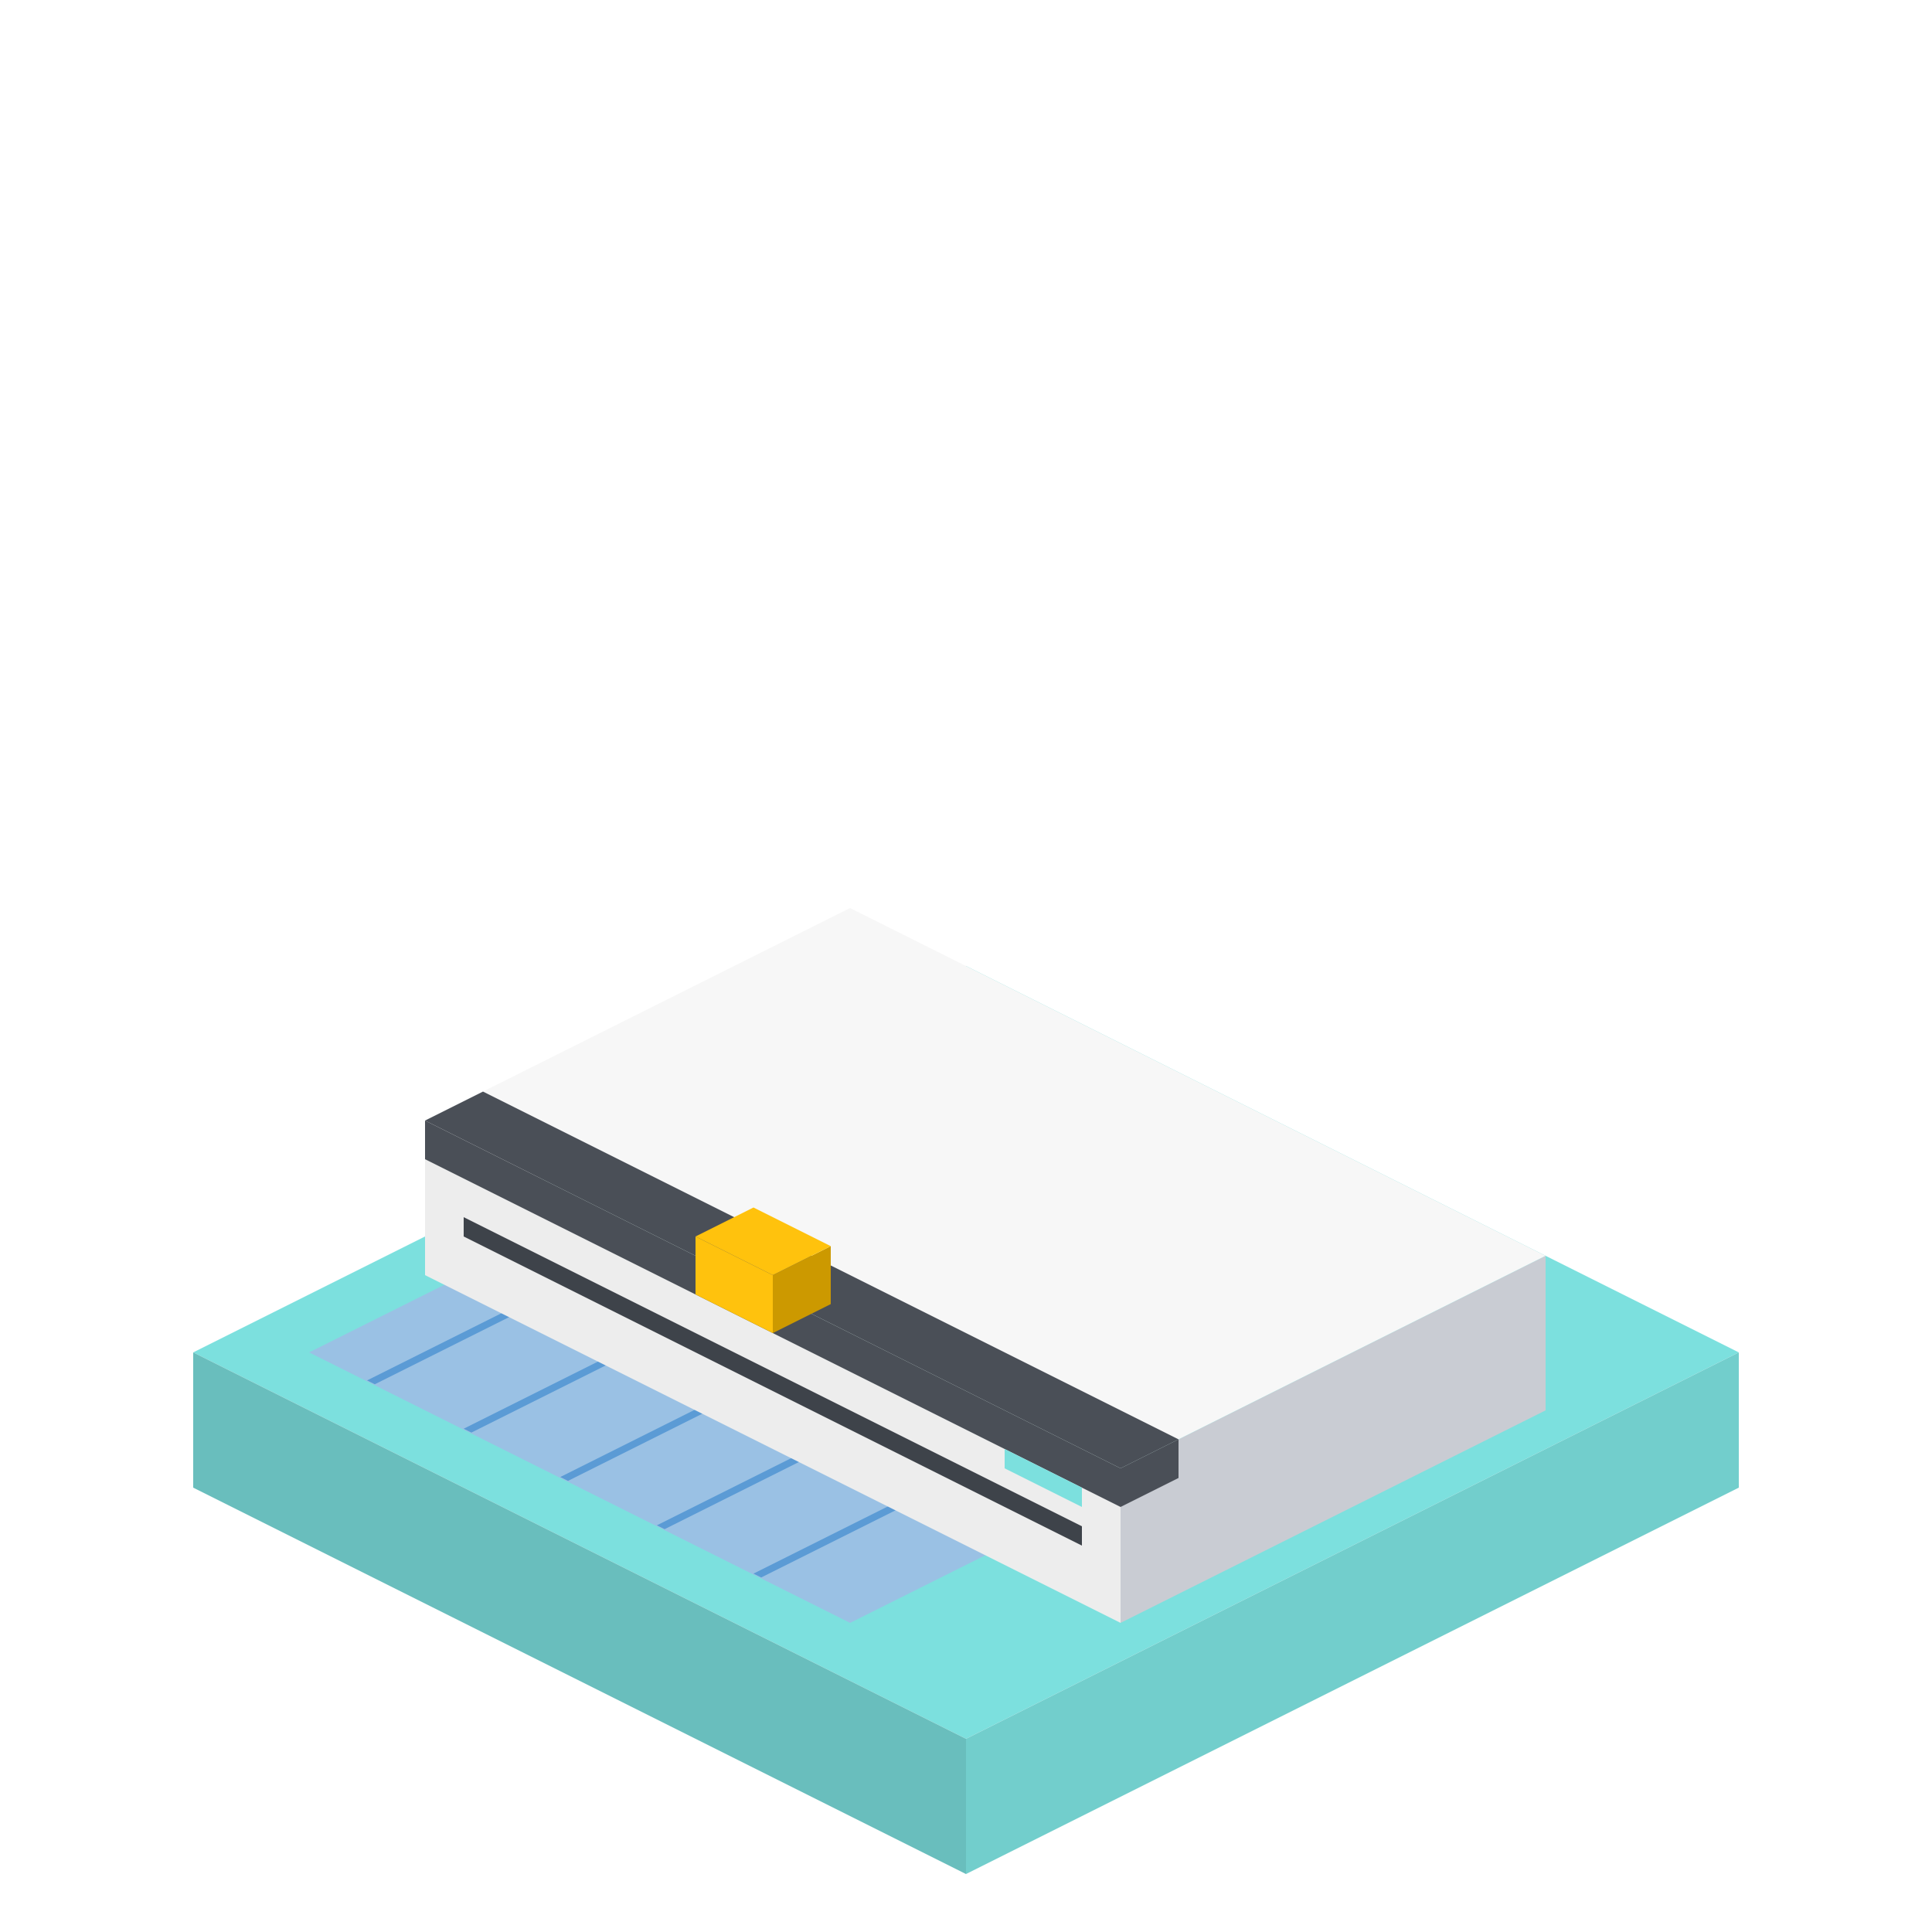
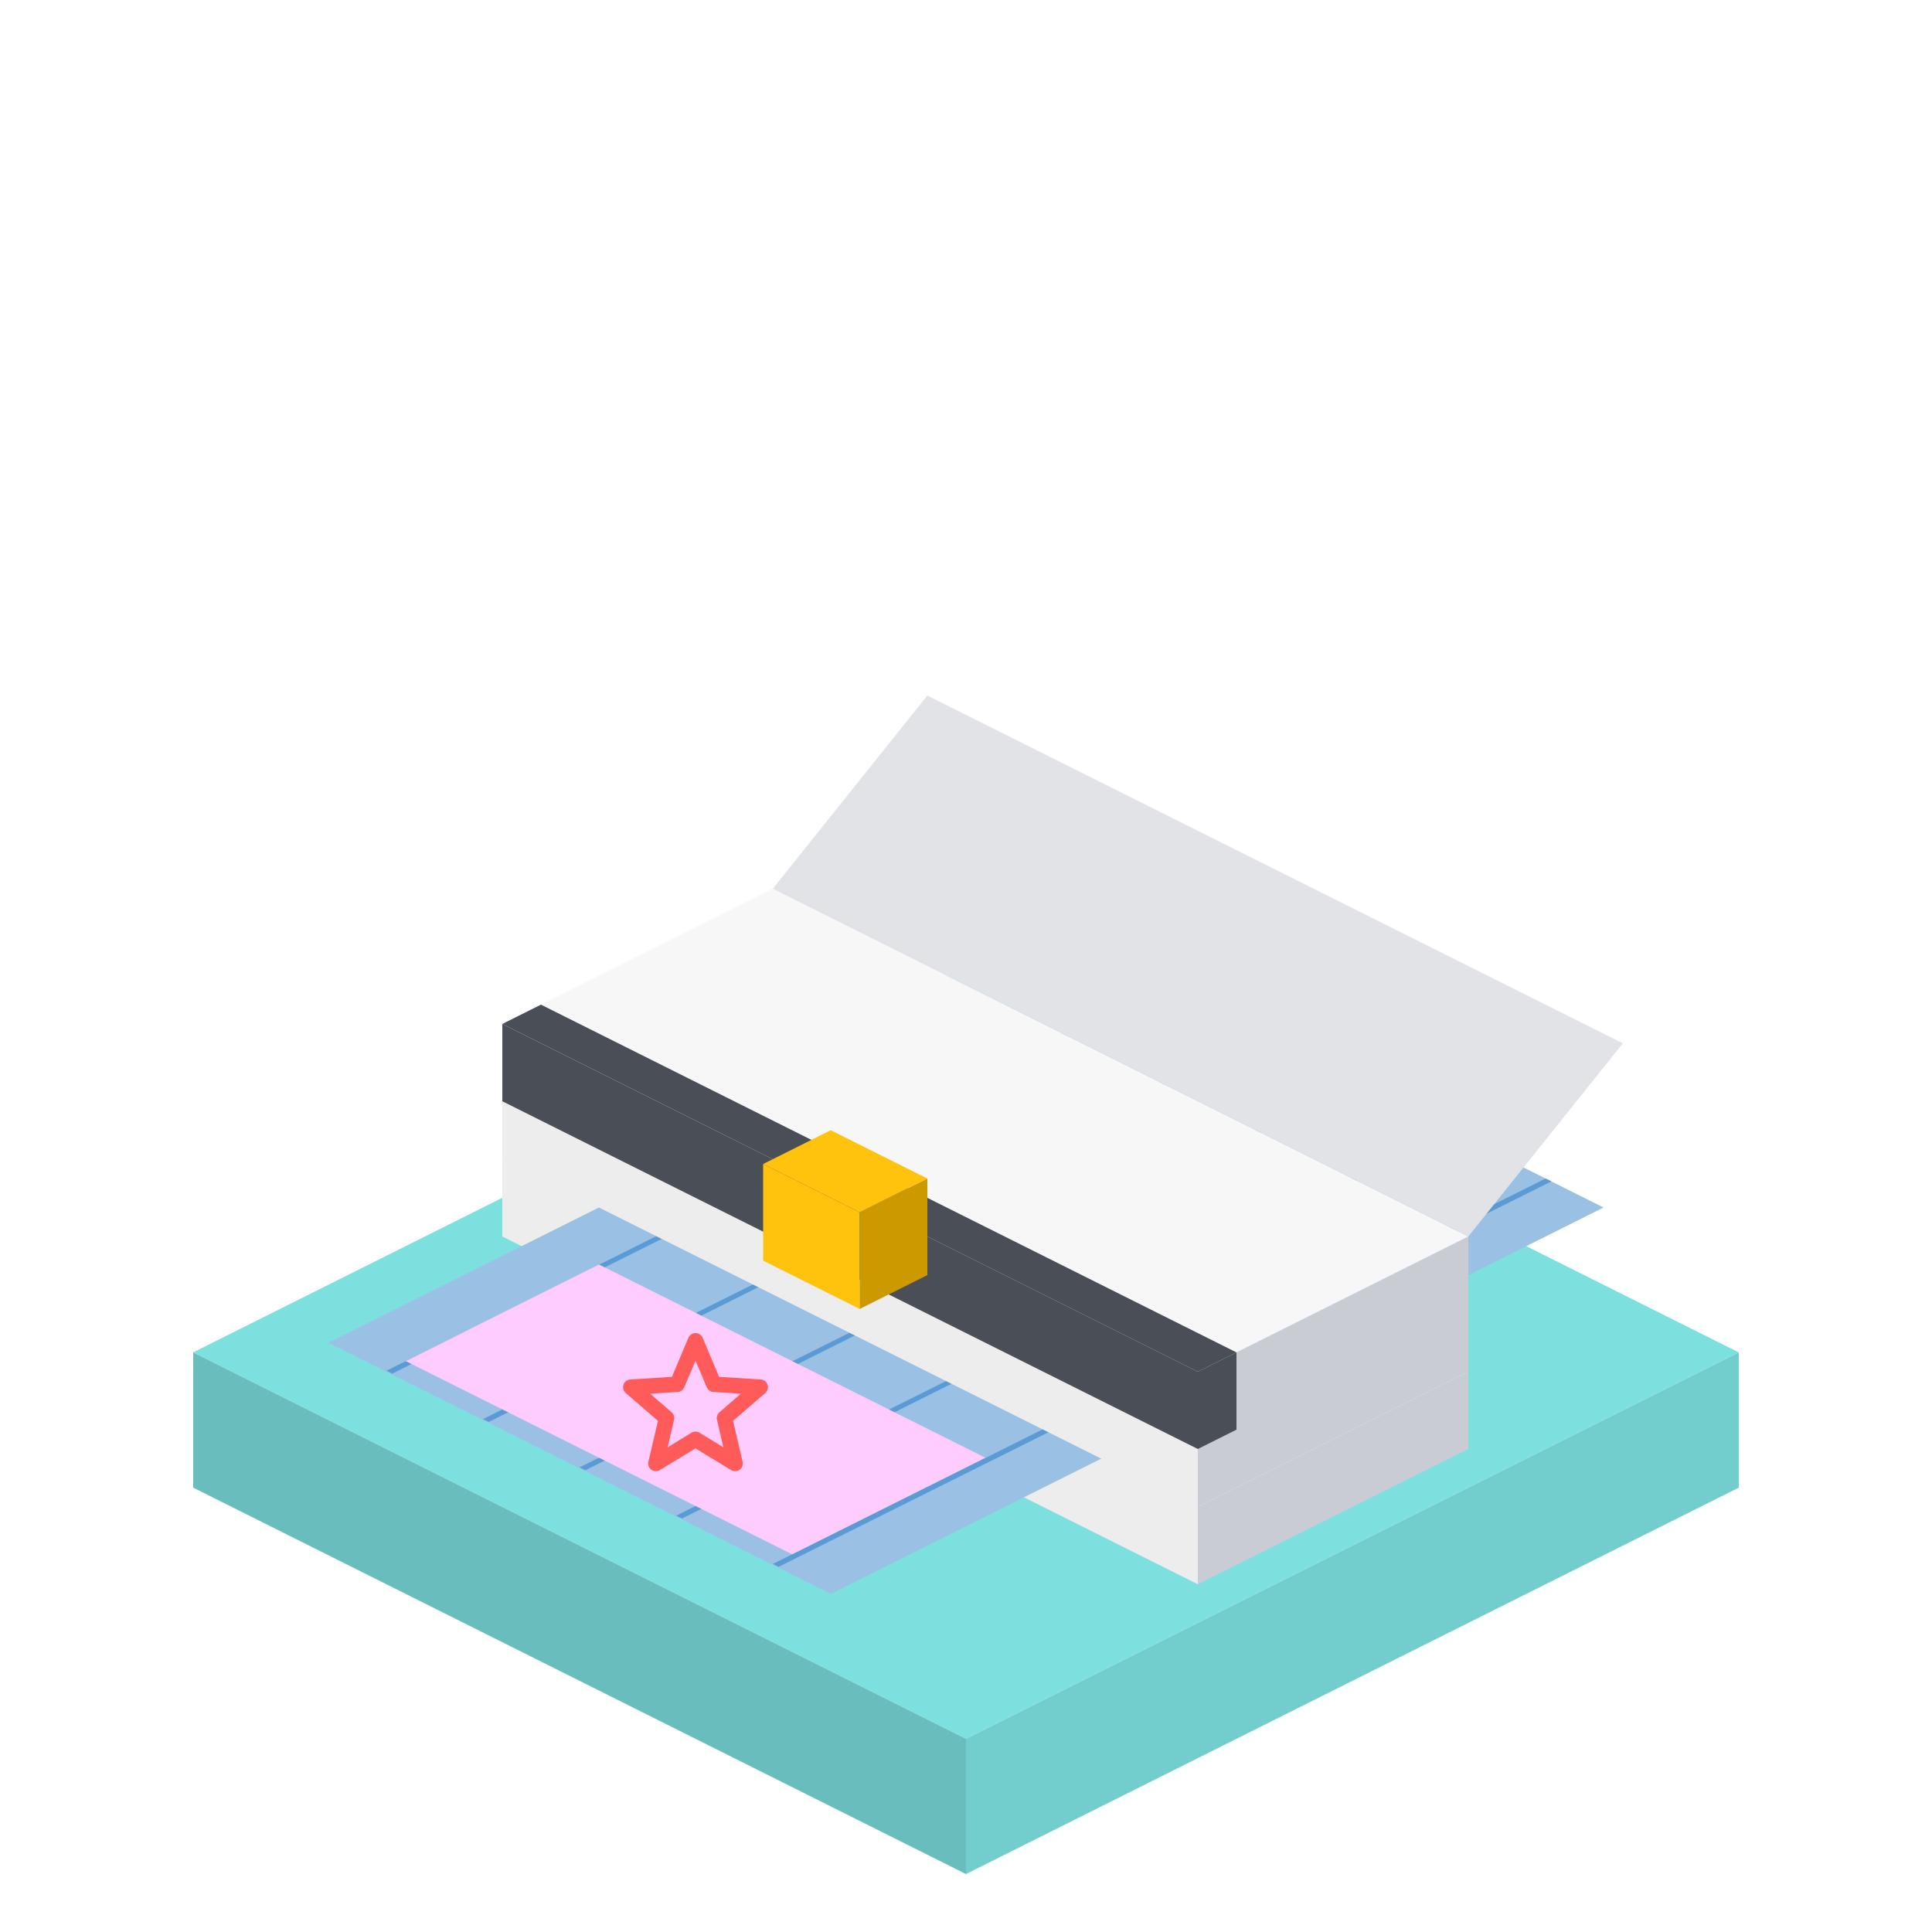
<svg xmlns="http://www.w3.org/2000/svg" viewBox="0 0 200 200">
  <polygon points="20.0,140.0 100.0,100.0 180.0,140.0 100.0,180.0" fill="#7CE0DE" />
  <polygon points="20.0,140.0 100.0,180.0 100.0,194.0 20.0,154.0" fill="#69BEBD" />
  <polygon points="100.0,180.0 180.0,140.0 180.0,154.0 100.0,194.0" fill="#72CECC" />
-   <polygon points="32.0,140.0 56.0,128.0 112.0,156.0 88.0,168.0" fill="#9AC1E4" />
-   <polygon points="38.0,142.9 62.0,130.9 62.8,131.3 38.8,143.3" fill="#5B9BD5" />
-   <polygon points="48.0,147.9 72.0,135.9 72.8,136.3 48.8,148.3" fill="#5B9BD5" />
-   <polygon points="58.0,152.9 82.0,140.9 82.8,141.3 58.8,153.3" fill="#5B9BD5" />
-   <polygon points="68.0,157.9 92.0,145.9 92.8,146.3 68.8,158.3" fill="#5B9BD5" />
-   <polygon points="78.0,162.9 102.0,150.9 102.8,151.3 78.8,163.3" fill="#5B9BD5" />
-   <polygon points="44.0,132.0 116.0,168.0 116.0,152.0 44.0,116.0" fill="#EDEDED" />
-   <polygon points="116.0,168.0 160.0,146.0 160.0,130.0 116.0,152.0" fill="#C9CCD3" />
-   <polygon points="44.0,116.0 88.0,94.0 160.0,130.0 116.0,152.0" fill="#F7F7F7" />
-   <polygon points="44.0,120.0 116.0,156.0 116.0,152.0 44.0,116.0" fill="#4A4F57" />
-   <polygon points="116.0,156.0 122.0,153.0 122.0,149.0 116.0,152.0" fill="#4A4F57" />
-   <polygon points="44.0,116.0 50.0,113.0 122.0,149.0 116.0,152.0" fill="#4A4F57" />
-   <polygon points="48.0,128.0 112.0,160.0 112.0,158.0 48.0,126.0" fill="#3E434A" />
-   <polygon points="72.0,134.0 80.0,138.0 80.0,132.0 72.0,128.0" fill="#FFC20D" />
-   <polygon points="80.0,138.0 86.0,135.0 86.0,129.0 80.0,132.0" fill="#CC9900" />
-   <polygon points="72.0,128.0 78.0,125.0 86.0,129.0 80.0,132.0" fill="#FFC20D" />
-   <polygon points="104.0,152.0 112.0,156.0 112.0,154.0 104.0,150.0" fill="#7CE0DE" />
+   <polygon points="52.0,128.0 124.0,164.0 124.0,156.0 52.0,120.0" fill="#EDEDED" />
+   <polygon points="124.0,164.0 152.0,150.0 152.0,142.0 124.0,156.0" fill="#C9CCD3" />
+   <polygon points="52.0,120.0 80.0,106.0 152.0,142.0 124.0,156.0" fill="#F7F7F7" />
+   <polygon points="34.0,139.0 114.0,99.0 166.0,125.0 86.0,165.0" fill="#9AC1E4" />
+   <polygon points="40.0,141.9 120.0,102.0 120.6,102.2 40.6,142.2" fill="#5B9BD5" />
+   <polygon points="50.0,146.9 130.0,107.0 130.6,107.2 50.6,147.2" fill="#5B9BD5" />
+   <polygon points="60.0,151.9 140.0,112.0 140.6,112.2 60.6,152.2" fill="#5B9BD5" />
+   <polygon points="70.0,156.9 150.0,117.0 150.6,117.2 70.6,157.2" fill="#5B9BD5" />
+   <polygon points="80.0,161.9 160.0,122.0 160.6,122.3 80.6,162.2" fill="#5B9BD5" />
+   <polygon points="42.0,140.9 62.0,130.9 102.0,150.9 82.0,160.9" fill="#FFCCFF" />
+   <polygon points="52.0,120.0 124.0,156.0 124.0,142.0 52.0,106.0" fill="#EDEDED" />
+   <polygon points="124.0,156.0 152.0,142.0 152.0,128.0 124.0,142.0" fill="#C9CCD3" />
+   <polygon points="52.0,106.0 80.0,92.0 152.0,128.0 124.0,142.0" fill="#F7F7F7" />
+   <polygon points="52.0,114.0 124.0,150.0 124.0,142.0 52.0,106.0" fill="#4A4F57" />
+   <polygon points="124.0,150.0 128.0,148.0 128.0,140.0 124.0,142.0" fill="#4A4F57" />
+   <polygon points="52.0,106.0 56.0,104.0 128.0,140.0 124.0,142.0" fill="#4A4F57" />
+   <polygon points="80.0,92.0 152.0,128.0 168.0,108.0 96.0,72.0" fill="#E2E3E6" />
+   <polygon points="79.0,130.5 89.0,135.5 89.0,125.5 79.0,120.5" fill="#FFC20D" />
+   <polygon points="89.0,135.5 96.0,132.0 96.0,122.0 89.0,125.5" fill="#CC9900" />
+   <polygon points="79.0,120.5 86.0,117.0 96.0,122.0 89.0,125.5" fill="#FFC20D" />
+   <polygon points="72.0,138.8 73.9,143.3 78.7,143.6 75.0,146.8 76.1,151.5 72.0,149.0 67.9,151.5 69.0,146.8 65.3,143.6 70.1,143.3" fill="none" stroke="#FF5B5B" stroke-width="1.6" stroke-linejoin="round" />
</svg>
